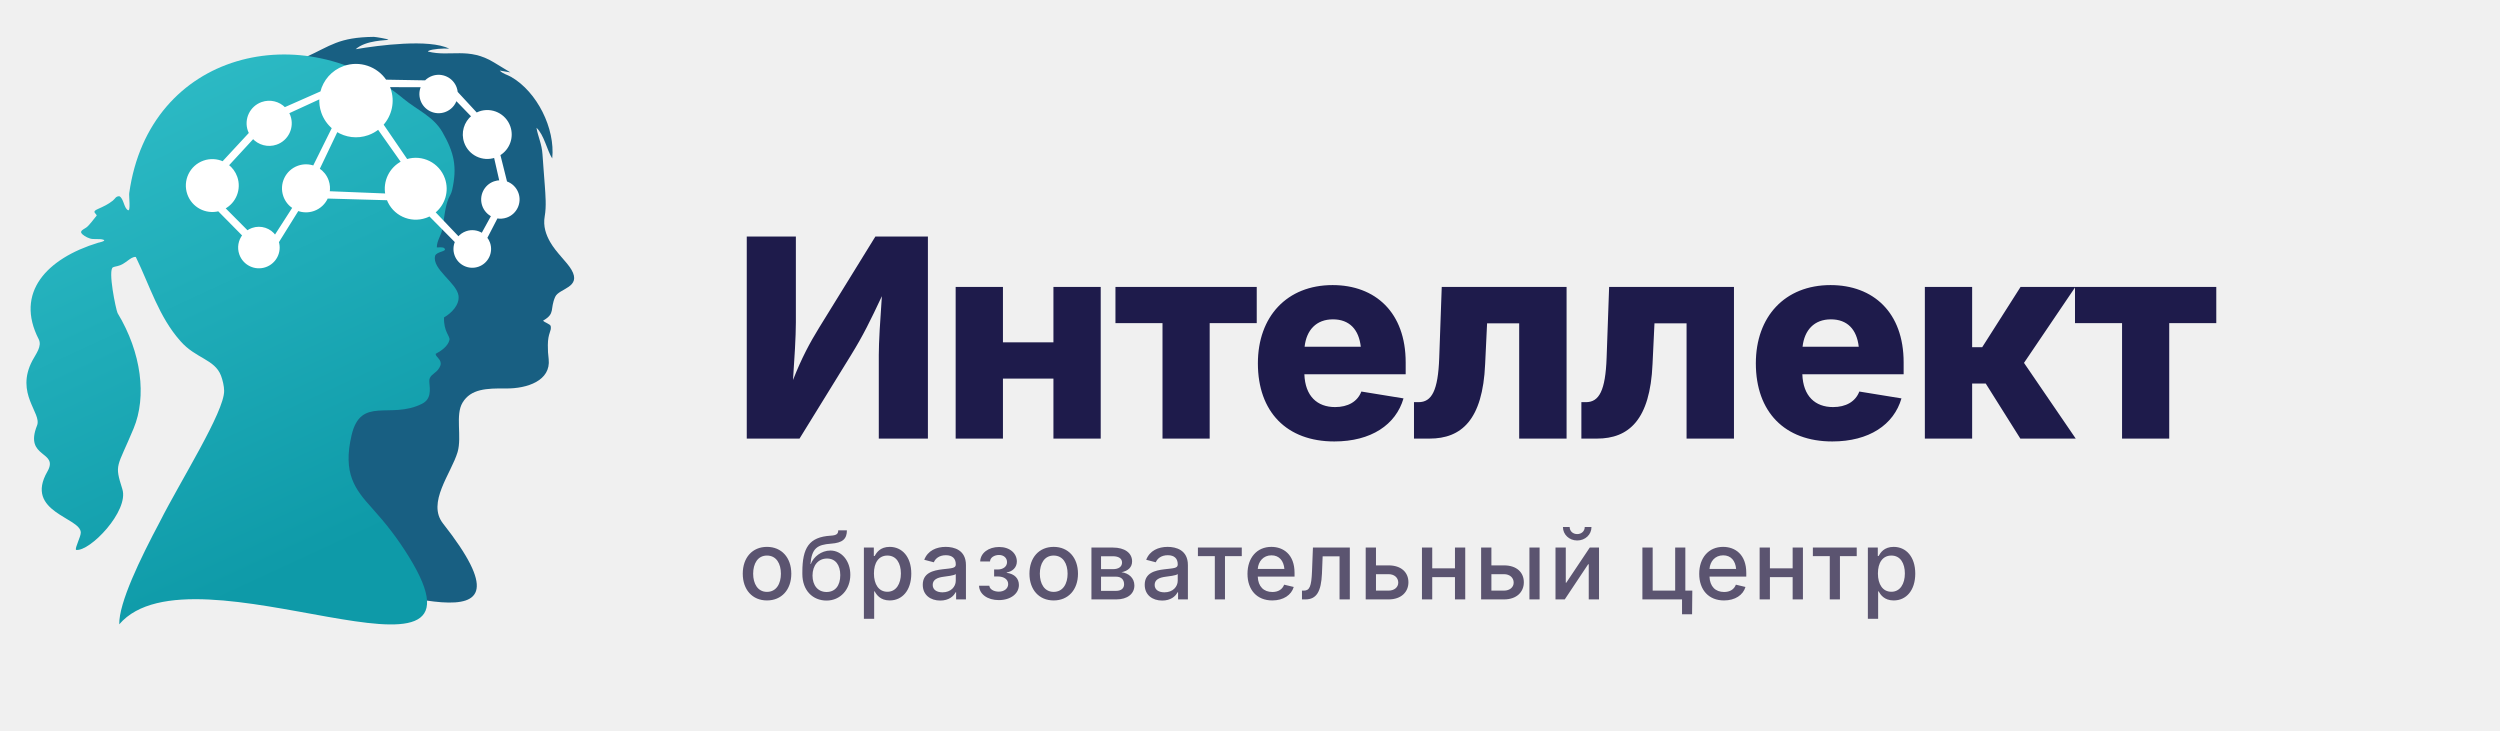
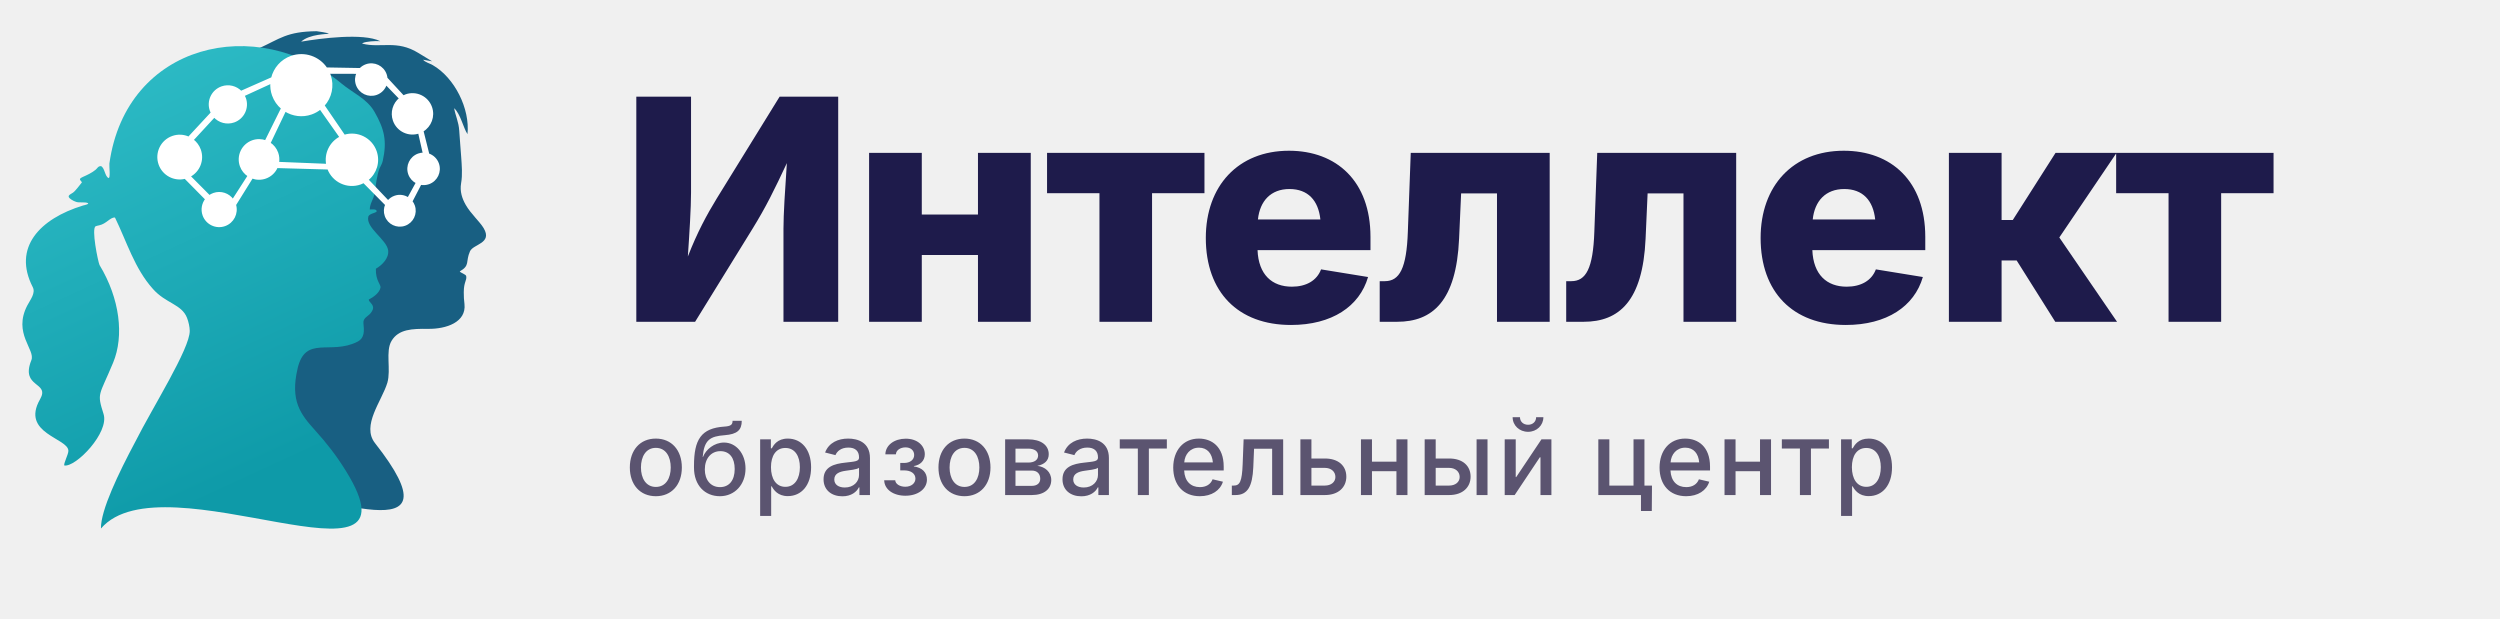
- <svg xmlns="http://www.w3.org/2000/svg" viewBox="0 0 342 100" role="img" aria-label="Интеллект — образовательный центр">
+ <svg xmlns="http://www.w3.org/2000/svg" viewBox="0 0 404 100" role="img" aria-label="Интеллект — образовательный центр">
  <svg x="0" y="0" width="82.11" height="100" viewBox="500 230 1790 2180">
    <defs>
      <linearGradient id="zl-head" x1="0" y1="0" x2="0.35" y2="1">
        <stop offset="0" stop-color="#31BFC9" />
        <stop offset="1" stop-color="#0E9AA8" />
      </linearGradient>
    </defs>
    <path d="M 1864.719 1578.047 C 1877.949 1531.43 1857.199 1467.73 1879.422 1430.75 C 1904.25 1389.422 1951.52 1387.898 2008.93 1388.512 C 2071.691 1389.172 2143.441 1365.41 2136.27 1300.98 C 2134.41 1284.238 2133.738 1276.922 2133.82 1259.281 C 2133.98 1221.961 2145.281 1218.34 2142.359 1202.578 C 2141.199 1196.32 2122.52 1191.23 2119.68 1186.172 C 2157.129 1164.691 2139.109 1152.578 2155.762 1115.211 C 2167.16 1089.629 2235.66 1087.828 2204.012 1034.039 C 2190.211 1010.59 2158.84 983.59 2140.648 951.648 C 2128.629 930.531 2119.141 905.059 2124.5 874.871 C 2129.738 845.34 2126.73 812.512 2124.672 782.211 C 2122.59 751.352 2119.73 720.98 2117.82 690.23 C 2115.898 659.262 2104.199 637.031 2099.898 611.059 C 2122.75 632.16 2131.602 679.148 2146.879 702.559 C 2156.23 612.66 2101.262 503.73 2024.641 459.5 C 2013.059 452.809 1999.012 449.961 1990.41 440.441 L 2022.238 445.941 L 1973.809 416.551 C 1897.672 369.551 1841.941 400.23 1777.23 383.93 C 1774.48 383.219 1777.98 381.691 1778.859 381.25 C 1788.961 376.211 1822.02 373.699 1839.602 375.109 C 1779.781 345.309 1628.809 365.191 1560.77 376.762 C 1591.18 349.141 1653.781 350.73 1658.488 348.52 C 1655 345.699 1622.078 340.469 1615.09 339.93 C 1509.328 341.148 1486.539 366.59 1411.219 400.648 C 1320.852 475.422 1403.23 410.75 1368.039 401.75 C 1355.82 415.34 1349.48 408.422 1345.871 426.77 L 1343.48 434.73 C 1332.648 409.32 1332.371 425.922 1336.219 404.34 C 1301.891 420.789 1315.449 451.43 1303.91 469.32 C 1297.898 473.398 1284.09 471.711 1276.328 474.41 C 1257.82 480.84 1224.191 501.77 1217.461 517.691 C 1238.73 504.762 1246.551 504.051 1274.68 507.82 C 1259.449 536.41 1230 543.699 1201.809 535.66 C 1207.301 552.871 1212.352 563.711 1224.172 570.531 C 1212.629 613.18 1154.328 666.391 1169.289 868.648 C 1176.672 902.371 1177.898 911.73 1189.48 943.352 C 1192.672 952.02 1192.172 961.922 1199 964.75 C 1200.328 952.07 1192.18 933.359 1195.578 922.641 C 1229.738 1025.602 1214.898 1055.141 1292.16 1144.121 C 1305.309 1159.262 1331.129 1188.949 1347.078 1196.41 C 1341.84 1179.922 1328.602 1170.59 1323.73 1155.719 C 1347.18 1173.281 1413.891 1271.219 1423.25 1294.891 C 1433.699 1321.281 1434.512 1352.801 1439.012 1359.898 C 1441.949 1341.91 1443.691 1332.121 1444.32 1313 C 1451.82 1331.551 1451.102 1350.91 1448.801 1371.941 C 1453.52 1363.738 1460.359 1345.039 1467.262 1340.602 C 1491.309 1425.859 1399.148 1617.41 1317.441 1796.996 C 1276.211 1853.133 1232.949 1918.562 1234.059 1954.352 C 1244.23 1947.828 1256.871 1943.352 1271.5 1940.547 L 1373.781 1940.547 C 1648.449 1972.172 2132.551 2186.969 1821.109 1791.07 C 1772.43 1729.172 1845.289 1642.633 1864.719 1578.047" fill="#185F82" />
    <path d="M 881.801 856.871 C 869.129 850.191 869.352 822.078 855.898 815.172 C 844.555 815.469 844.43 821.961 836.324 828.441 C 822.48 839.488 807.758 846.238 791.754 853.371 C 773.234 861.621 785.023 864.621 788.57 872.531 C 781.383 881.191 765.598 902.941 757.258 908.551 C 745.746 916.281 731.922 920.391 752.07 933.512 C 757.84 937.27 761.457 938.852 768.668 941.34 C 778.609 944.789 799.023 940.98 809.008 945.191 C 817.664 948.852 792.477 953.98 792.438 953.988 C 639.367 1000.898 543.969 1102.359 615.414 1241.578 C 626.109 1262.422 606.871 1285.73 596.438 1305.559 C 544.512 1404.262 625.387 1461.762 610.508 1498.84 C 570.852 1597.664 677.168 1573.785 641.203 1636.449 C 571.699 1757.555 740.766 1772.871 740.918 1818.227 C 740.965 1831.102 722.914 1863.891 726.723 1869.91 C 767.906 1875.996 885.453 1753.684 864.848 1688.641 C 840.566 1611.969 849.102 1626.742 898.617 1507.391 C 937.684 1413.23 922.406 1282.238 850.605 1163.59 C 845.297 1151.84 821.094 1034.309 837.078 1027.121 C 840.055 1025.77 843.23 1025.051 849.742 1023.699 C 874.641 1018.551 888.133 995.27 904.938 996.16 C 946.699 1081.621 974.031 1175.789 1038.578 1247.73 C 1083.609 1299.07 1140.16 1301.301 1158.949 1349.98 C 1163.969 1362.949 1168.32 1381.449 1168.449 1395.5 C 1169.02 1458.281 1038.191 1664.047 976.566 1786.344 C 917.695 1896.945 854.227 2028.301 855.672 2091.891 C 1074.559 1836.301 2006.941 2355.277 1718.969 1889.617 C 1685.391 1835.32 1651.898 1792.312 1609.219 1745.027 C 1558.84 1689.223 1521.762 1642.266 1548.441 1528.02 C 1576.031 1409.871 1664.371 1481.699 1758.609 1434.141 C 1785.852 1420.391 1782.738 1394.449 1780.34 1368.449 C 1778.762 1351.422 1793.398 1345.691 1802.422 1336.801 C 1806.922 1332.352 1814.539 1322.59 1814.371 1313.949 C 1814.078 1300.012 1799.852 1295.051 1799.109 1285.281 C 1815.25 1277.051 1836.18 1262.352 1840.398 1243.738 C 1842.941 1232.52 1822.75 1219.609 1824.172 1176.629 C 1845.129 1164.73 1871.219 1139.711 1867.371 1111.738 C 1862.078 1073.379 1787.578 1032.371 1797.609 993.07 C 1799.219 986.699 1809.25 983.102 1814.621 981.141 C 1820.449 979.012 1831.969 976.172 1824.84 970.16 C 1821.238 966.219 1809.441 968.031 1802.648 967.859 C 1803.102 945.93 1815.988 932.719 1819.551 911.328 C 1824.281 882.988 1827.199 847.27 1837.578 822.25 C 1841.051 813.891 1845.949 807.738 1848.379 796.852 C 1863.828 727.5 1854.578 685.461 1819.441 624.129 C 1792.559 577.219 1743.609 557.961 1702.922 524.129 C 1405.91 277.23 944.742 381.09 885.355 806.141 C 884.145 814.809 890.176 861.289 881.801 856.871" fill="url(#zl-head)" />
    <path d="M 1726.59 758.469 C 1745.602 751.172 1766.922 760.672 1774.211 779.68 C 1781.512 798.691 1772.012 820.02 1753 827.309 C 1733.988 834.602 1712.66 825.102 1705.371 806.09 C 1698.078 787.078 1707.578 765.762 1726.59 758.469 Z M 1988.961 691.18 L 2009.52 773.441 C 2024.789 778.59 2037.629 790.449 2043.41 806.809 C 2053.391 835.07 2038.559 866.09 2010.309 876.07 C 2000.809 879.422 1991 879.969 1981.781 878.148 L 1950.039 939.469 C 1953.59 943.949 1956.48 949.09 1958.5 954.781 C 1968.262 982.422 1953.762 1012.762 1926.121 1022.52 C 1898.488 1032.281 1868.148 1017.781 1858.391 990.148 C 1853.691 976.828 1854.621 962.879 1859.941 950.91 L 1859.531 950.93 L 1781.328 871.93 C 1777.578 873.898 1773.648 875.629 1769.531 877.078 C 1723.57 893.32 1673.172 869.648 1656.172 824.172 L 1475.449 819.09 C 1468.109 835.91 1454.078 849.77 1435.422 856.359 C 1419.5 861.988 1402.891 861.379 1388.25 855.82 L 1328.66 951.621 C 1337.461 981.461 1321.43 1013.328 1291.75 1023.809 C 1261.07 1034.648 1227.391 1018.551 1216.551 987.871 C 1209.578 968.129 1213.75 947.141 1225.801 931.801 L 1151.891 856.922 C 1114.238 866.559 1074.77 846.012 1061.578 808.66 C 1047.621 769.148 1068.352 725.77 1107.859 711.82 C 1127.172 705 1147.398 706.461 1164.672 714.352 L 1245.5 627.172 C 1244.199 624.629 1243.059 621.98 1242.078 619.219 C 1230.25 585.73 1247.82 548.961 1281.309 537.129 C 1305.781 528.488 1331.988 535.539 1348.949 553.02 L 1458.18 504.781 C 1466.441 471.09 1490.98 442.078 1526.121 429.672 C 1572.84 413.16 1623.41 431.25 1649.852 470.551 L 1768.949 472.672 C 1774.621 466.789 1781.711 462.09 1789.941 459.191 C 1818.191 449.199 1849.211 464.031 1859.199 492.281 C 1860.73 496.629 1861.68 501.039 1862.078 505.422 L 1920.91 569.031 C 1923.738 567.559 1926.711 566.262 1929.809 565.172 C 1966.219 552.309 2006.191 571.41 2019.051 607.82 C 2030.34 639.781 2017 674.469 1988.961 691.18 Z M 1992.48 770.602 L 1975.828 697.262 C 1939.57 709.719 1899.949 690.629 1887.16 654.41 C 1877.051 625.801 1886.68 595 1908.941 576.871 L 1859.922 526.238 C 1855.051 542.129 1842.969 555.578 1826.102 561.539 C 1797.84 571.531 1766.82 556.699 1756.84 528.449 C 1751.871 514.379 1753.051 499.641 1758.961 487.148 L 1658.852 486.852 C 1659.961 489.359 1660.988 491.941 1661.922 494.57 C 1675.398 532.738 1665.801 573.48 1640.398 601.531 L 1712.961 707.73 C 1758.648 693.309 1807.898 717.629 1823.988 763.141 C 1837.07 800.172 1824.25 840.078 1795 863.09 L 1867.27 938.949 C 1873.23 931.629 1881.211 925.789 1890.762 922.422 C 1907.148 916.621 1924.5 919.371 1937.93 928.328 L 1968.051 873.48 C 1955.871 867.422 1945.941 856.801 1941.051 842.969 C 1931.07 814.711 1945.891 783.691 1974.148 773.711 C 1980.211 771.57 1986.398 770.57 1992.48 770.602 Z M 1480.199 803.172 L 1652.172 810.121 C 1644.461 771.129 1663.691 731.43 1699.18 713.359 L 1628.34 612.91 C 1619.211 620.27 1608.699 626.238 1597.02 630.359 C 1565.02 641.672 1531.211 636.75 1504.59 619.898 L 1450.051 734.219 C 1462.25 742.16 1472.031 754.031 1477.25 768.82 C 1481.289 780.238 1482.121 792.02 1480.199 803.172 Z M 1455.461 521.641 L 1358.73 566.09 C 1360.559 569.32 1362.129 572.75 1363.398 576.359 C 1375.23 609.852 1357.672 646.621 1324.172 658.449 C 1298.859 667.391 1271.691 659.539 1254.809 640.719 L 1254.82 640.738 L 1179.012 722.922 C 1190.449 731.578 1199.57 743.559 1204.699 758.102 C 1217.461 794.199 1201.25 833.531 1168.211 850.691 L 1237.59 920.469 C 1242.051 917.25 1247.039 914.602 1252.488 912.672 C 1278.051 903.641 1305.699 913.309 1320.48 934.539 L 1375.32 849.289 C 1363.012 841.34 1353.129 829.41 1347.871 814.52 C 1335.25 778.809 1353.988 739.602 1389.711 726.98 C 1405.441 721.422 1421.852 721.949 1436.371 727.328 L 1435.809 726.898 L 1493.031 611.441 C 1478.969 599.621 1467.781 584.031 1461.219 565.469 C 1456.09 550.949 1454.309 536.059 1455.461 521.641 Z M 1311.531 954.32 C 1319.219 976.078 1307.801 999.969 1286.039 1007.66 C 1264.281 1015.352 1240.391 1003.93 1232.699 982.172 C 1225.02 960.398 1236.43 936.52 1258.199 928.828 C 1279.961 921.141 1303.852 932.559 1311.531 954.32 Z M 1265.941 952.148 C 1274.828 948.738 1284.801 953.18 1288.211 962.07 C 1291.629 970.961 1287.18 980.93 1278.289 984.34 C 1269.398 987.75 1259.43 983.309 1256.02 974.422 C 1252.609 965.531 1257.051 955.559 1265.941 952.148 Z M 1458.449 775.461 C 1467.398 800.801 1454.109 828.609 1428.77 837.559 C 1403.441 846.512 1375.629 833.219 1366.68 807.879 C 1357.73 782.551 1371.02 754.738 1396.352 745.781 C 1421.691 736.84 1449.5 750.129 1458.449 775.461 Z M 1403.512 768.09 C 1416.539 763.09 1431.148 769.602 1436.148 782.621 C 1441.148 795.648 1434.641 810.262 1421.609 815.262 C 1408.578 820.262 1393.969 813.75 1388.98 800.719 C 1383.98 787.699 1390.488 773.078 1403.512 768.09 Z M 1183.898 765.449 C 1193.801 793.469 1179.102 824.238 1151.07 834.141 C 1123.051 844.039 1092.281 829.34 1082.379 801.309 C 1072.48 773.281 1087.18 742.52 1115.211 732.621 C 1143.23 722.719 1174 737.422 1183.898 765.449 Z M 1122.469 755.57 C 1137.828 749.68 1155.051 757.359 1160.949 772.711 C 1166.84 788.07 1159.172 805.301 1143.809 811.191 C 1128.449 817.078 1111.219 809.41 1105.328 794.051 C 1099.441 778.691 1107.109 761.469 1122.469 755.57 Z M 1345.77 582.59 C 1354.16 606.352 1341.699 632.422 1317.941 640.82 C 1294.18 649.211 1268.109 636.75 1259.711 612.988 C 1251.32 589.23 1263.781 563.16 1287.539 554.762 C 1311.301 546.371 1337.379 558.828 1345.77 582.59 Z M 1295.828 579.77 C 1305.781 575.949 1316.941 580.922 1320.762 590.879 C 1324.578 600.828 1319.609 611.988 1309.648 615.809 C 1299.699 619.629 1288.539 614.66 1284.719 604.699 C 1280.898 594.75 1285.871 583.59 1295.828 579.77 Z M 1844.32 497.539 C 1851.398 517.578 1840.879 539.59 1820.84 546.672 C 1800.801 553.75 1778.801 543.23 1771.719 523.191 C 1764.641 503.141 1775.148 481.141 1795.191 474.059 C 1815.238 466.98 1837.238 477.5 1844.32 497.539 Z M 1800.859 491.699 C 1811.172 487.75 1822.73 492.898 1826.68 503.199 C 1830.629 513.512 1825.48 525.07 1815.18 529.031 C 1804.871 532.98 1793.309 527.828 1789.359 517.52 C 1785.398 507.219 1790.551 495.66 1800.859 491.699 Z M 1999.879 614.59 C 2009 640.422 1995.449 668.77 1969.629 677.891 C 1943.801 687.02 1915.449 673.469 1906.328 647.641 C 1897.211 621.809 1910.75 593.469 1936.578 584.34 C 1962.41 575.219 1990.75 588.77 1999.879 614.59 Z M 1945.031 610.078 C 1956.648 605.629 1969.68 611.43 1974.141 623.051 C 1978.59 634.672 1972.789 647.691 1961.172 652.148 C 1949.559 656.609 1936.531 650.801 1932.07 639.191 C 1927.609 627.57 1933.422 614.539 1945.031 610.078 Z M 2028.531 812.07 C 2035.609 832.109 2025.102 854.109 2005.051 861.191 C 1985.012 868.27 1963.012 857.762 1955.93 837.711 C 1948.852 817.672 1959.359 795.672 1979.398 788.59 C 1999.449 781.512 2021.449 792.02 2028.531 812.07 Z M 1986.488 809.941 C 1994.75 806.77 2004.012 810.898 2007.18 819.16 C 2010.352 827.41 2006.219 836.672 1997.961 839.84 C 1989.711 843.012 1980.441 838.879 1977.281 830.629 C 1974.109 822.371 1978.238 813.109 1986.488 809.941 Z M 1943.941 959.922 C 1950.871 979.531 1940.59 1001.051 1920.98 1007.969 C 1901.379 1014.891 1879.871 1004.609 1872.941 985.012 C 1866.02 965.41 1876.301 943.891 1895.898 936.969 C 1915.5 930.039 1937.02 940.32 1943.941 959.922 Z M 1901.82 955.199 C 1911.352 951.539 1922.051 956.309 1925.711 965.84 C 1929.371 975.379 1924.602 986.078 1915.07 989.73 C 1905.531 993.391 1894.828 988.629 1891.18 979.09 C 1887.52 969.559 1892.281 958.859 1901.82 955.199 Z M 1635.879 503.762 C 1650.371 544.801 1628.852 589.828 1587.82 604.328 C 1546.789 618.82 1501.75 597.301 1487.262 556.27 C 1472.762 515.238 1494.289 470.199 1535.32 455.711 C 1576.352 441.211 1621.379 462.738 1635.879 503.762 Z M 1547.449 493.23 C 1567.77 485.43 1590.559 495.578 1598.359 515.898 C 1606.148 536.219 1596 559.012 1575.68 566.809 C 1555.359 574.602 1532.57 564.449 1524.781 544.129 C 1516.98 523.809 1527.129 501.02 1547.449 493.23 Z M 1799.512 771.789 C 1811.16 804.762 1793.859 840.961 1760.891 852.609 C 1727.922 864.25 1691.719 846.949 1680.078 813.98 C 1668.43 781.012 1685.719 744.82 1718.699 733.172 C 1751.672 721.52 1787.859 738.82 1799.512 771.789" fill="#FFFFFF" stroke="#FFFFFF" stroke-width="6" />
  </svg>
-   <text x="100" y="60" font-family="Onest, Manrope, 'Golos Text', Inter, system-ui, sans-serif" font-weight="800" font-size="38" letter-spacing="-0.5" fill="#1E1B4B">Интеллект</text>
-   <text x="101" y="82" font-family="Onest, Manrope, 'Golos Text', Inter, system-ui, sans-serif" font-weight="500" font-size="13" letter-spacing="0.3" fill="#5B5470">образовательный центр</text>
+   <text x="100" y="52" font-family="Onest, Manrope, 'Golos Text', Inter, system-ui, sans-serif" font-weight="800" font-size="50" letter-spacing="-0.65" fill="#1E1B4B">Интеллект</text>
+   <text x="101" y="80" font-family="Onest, Manrope, 'Golos Text', Inter, system-ui, sans-serif" font-weight="500" font-size="16.5" letter-spacing="0.4" fill="#5B5470">образовательный центр</text>
</svg>
